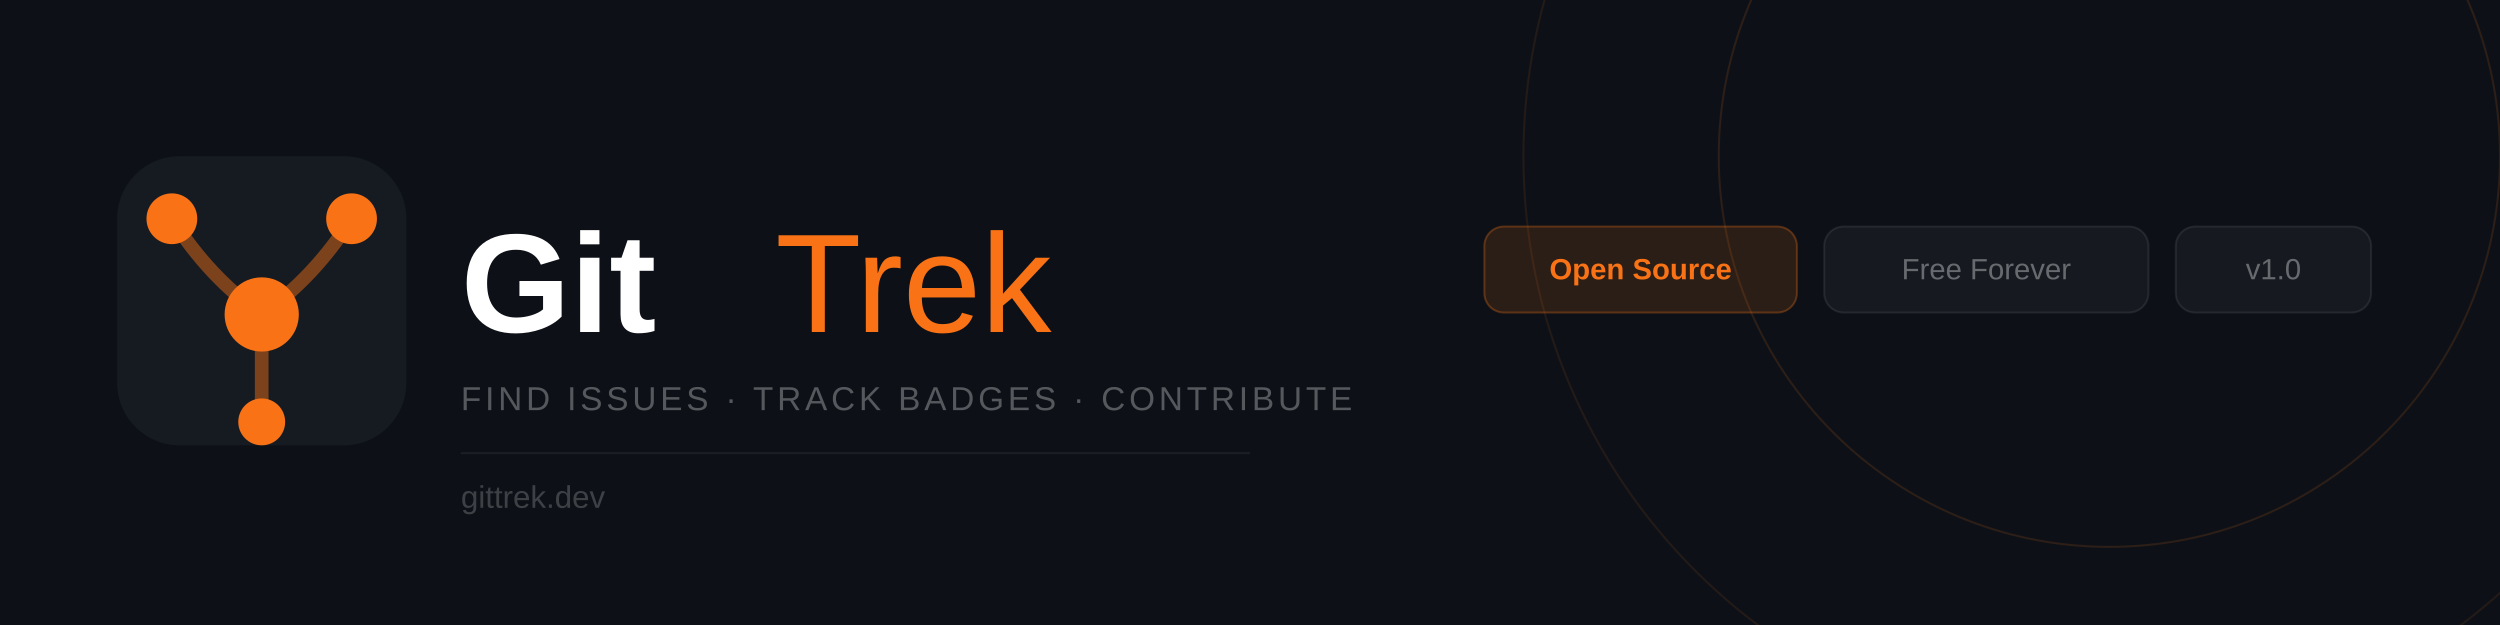
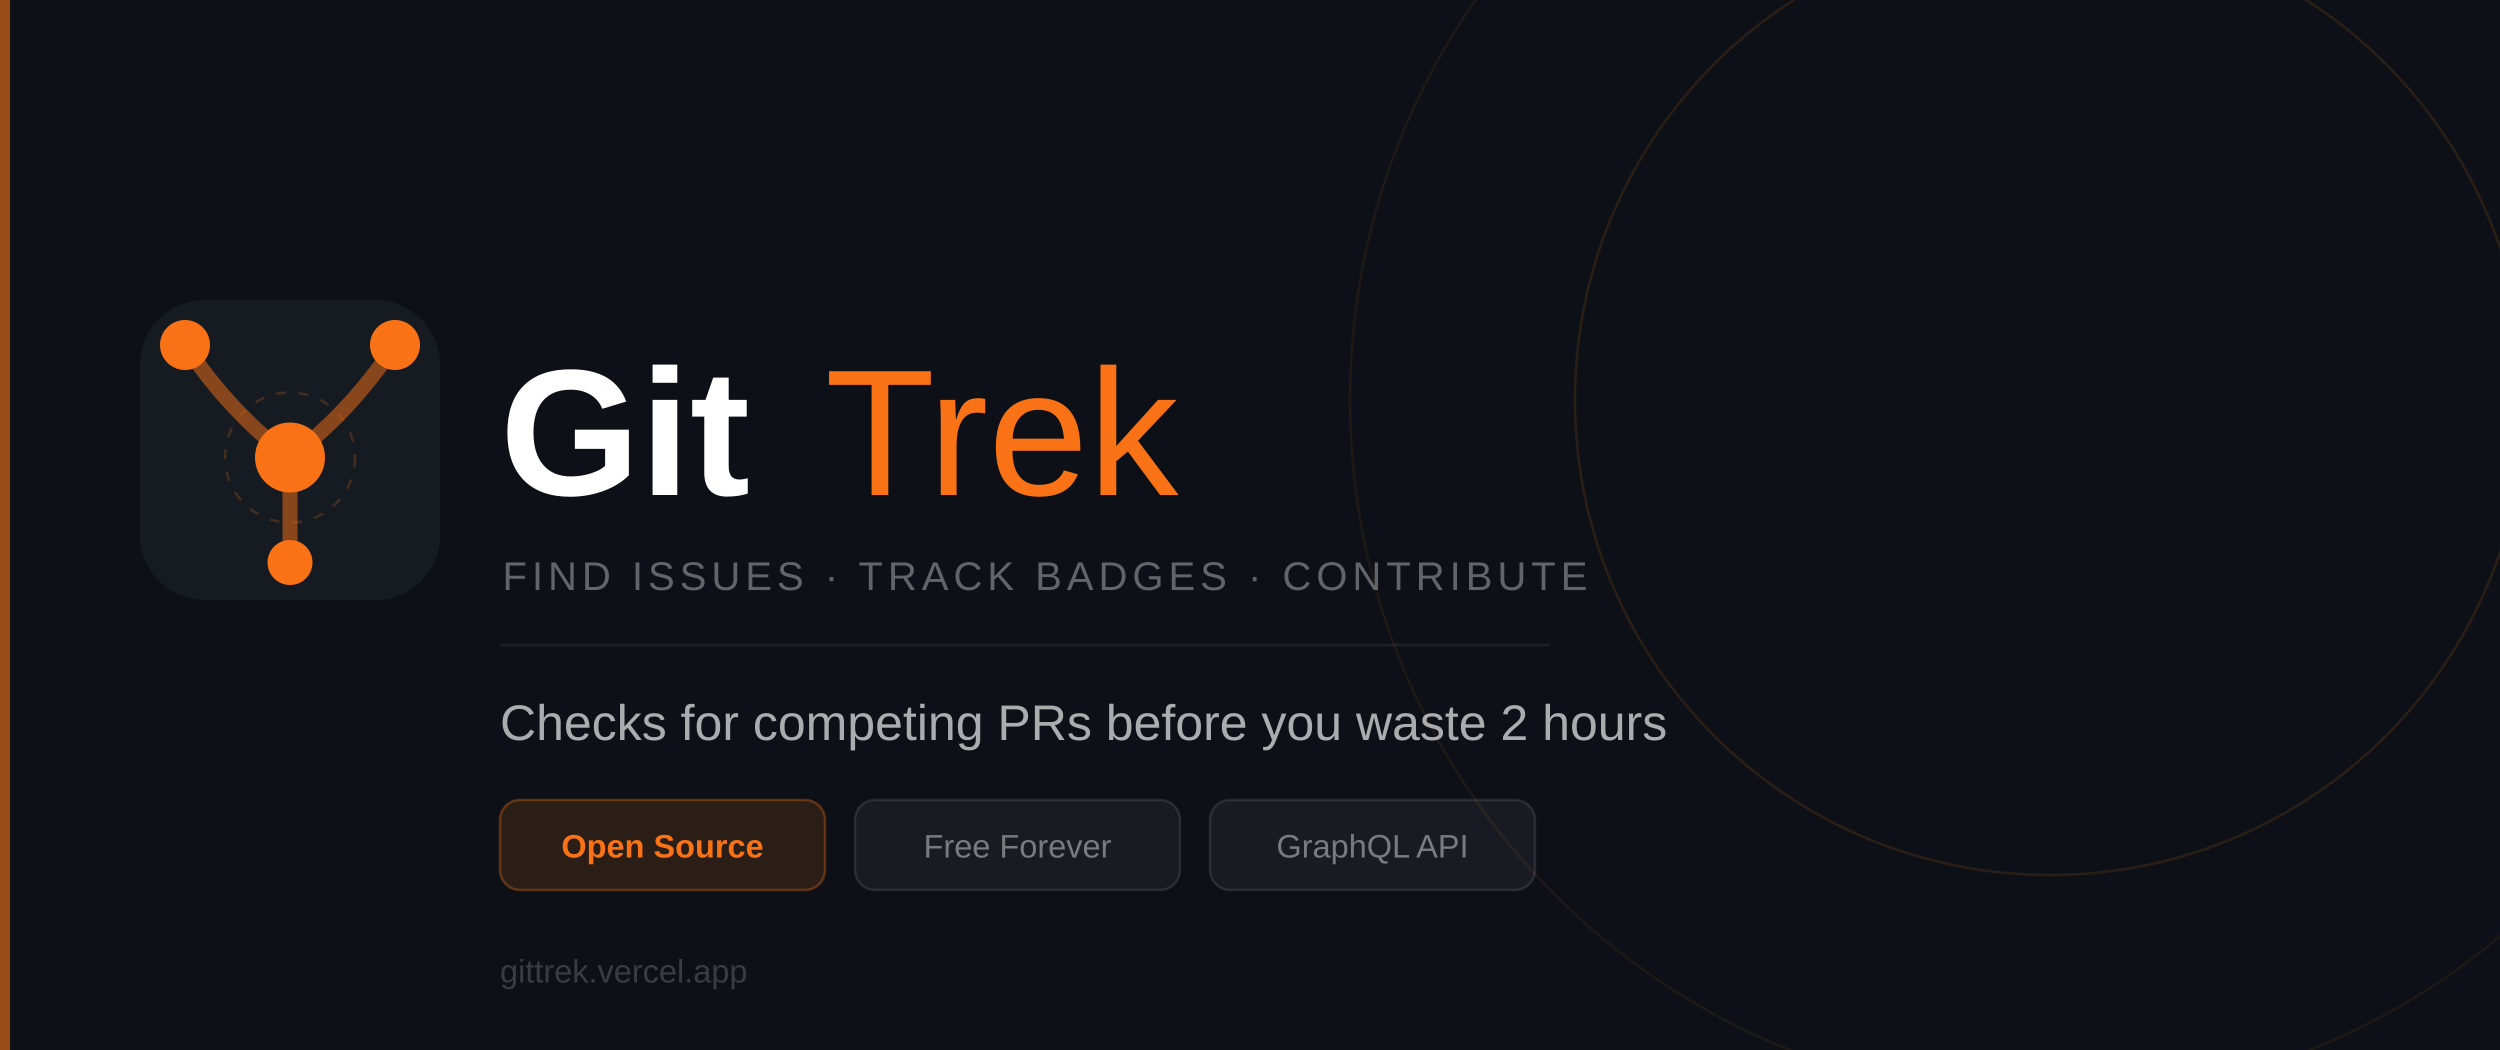
- <svg xmlns="http://www.w3.org/2000/svg" width="1280" height="320" viewBox="0 0 1280 320" fill="none">
-   <rect width="1280" height="320" fill="#0D1117" />
-   <circle cx="1080" cy="80" r="300" fill="none" stroke="#F97316" stroke-width="1" stroke-opacity="0.1" />
-   <circle cx="1080" cy="80" r="200" fill="none" stroke="#F97316" stroke-width="1" stroke-opacity="0.14" />
-   <rect x="60" y="80" width="148" height="148" rx="32" fill="#161B22" />
-   <line x1="134" y1="210" x2="134" y2="175" stroke="rgba(249,115,22,0.45)" stroke-width="7" stroke-linecap="round" />
-   <path d="M134 161 Q107 142 88 112" stroke="rgba(249,115,22,0.45)" stroke-width="7" stroke-linecap="round" fill="none" />
-   <path d="M134 161 Q161 142 180 112" stroke="rgba(249,115,22,0.45)" stroke-width="7" stroke-linecap="round" fill="none" />
-   <circle cx="134" cy="216" r="12" fill="#F97316" />
-   <circle cx="134" cy="161" r="19" fill="#F97316" />
-   <circle cx="88" cy="112" r="13" fill="#F97316" />
-   <circle cx="180" cy="112" r="13" fill="#F97316" />
-   <text x="236" y="170" font-family="'Space Grotesk','Helvetica Neue',Arial,sans-serif" font-size="72" font-weight="700" fill="#FFFFFF">Git</text>
-   <text x="397" y="170" font-family="'Space Grotesk','Helvetica Neue',Arial,sans-serif" font-size="72" font-weight="400" fill="#F97316">Trek</text>
-   <text x="236" y="210" font-family="'Space Grotesk','Helvetica Neue',Arial,sans-serif" font-size="17" font-weight="400" fill="rgba(255,255,255,0.3)" letter-spacing="2">FIND ISSUES · TRACK BADGES · CONTRIBUTE</text>
-   <line x1="236" y1="232" x2="640" y2="232" stroke="rgba(255,255,255,0.06)" stroke-width="1" />
-   <text x="236" y="260" font-family="'Space Grotesk','Helvetica Neue',Arial,sans-serif" font-size="16" fill="rgba(255,255,255,0.2)">gittrek.dev</text>
-   <rect x="760" y="116" width="160" height="44" rx="10" fill="rgba(249,115,22,0.13)" stroke="rgba(249,115,22,0.3)" stroke-width="1" />
-   <text x="840" y="143" font-family="'Space Grotesk','Helvetica Neue',Arial,sans-serif" font-size="15" font-weight="600" fill="#F97316" text-anchor="middle">Open Source</text>
-   <rect x="934" y="116" width="166" height="44" rx="10" fill="rgba(255,255,255,0.04)" stroke="rgba(255,255,255,0.08)" stroke-width="1" />
-   <text x="1017" y="143" font-family="'Space Grotesk','Helvetica Neue',Arial,sans-serif" font-size="15" font-weight="400" fill="rgba(255,255,255,0.35)" text-anchor="middle">Free Forever</text>
-   <rect x="1114" y="116" width="100" height="44" rx="10" fill="rgba(255,255,255,0.04)" stroke="rgba(255,255,255,0.08)" stroke-width="1" />
-   <text x="1164" y="143" font-family="'Space Grotesk','Helvetica Neue',Arial,sans-serif" font-size="15" font-weight="400" fill="rgba(255,255,255,0.35)" text-anchor="middle">v1.0</text>
+ <svg xmlns="http://www.w3.org/2000/svg" width="1000" height="420" viewBox="0 0 1000 420" fill="none">
+   <rect width="1000" height="420" fill="#0D1117" />
+   <circle cx="820" cy="160" r="280" fill="none" stroke="#F97316" stroke-width="1" stroke-opacity="0.08" />
+   <circle cx="820" cy="160" r="190" fill="none" stroke="#F97316" stroke-width="1" stroke-opacity="0.13" />
+   <rect x="0" y="0" width="4" height="420" fill="#F97316" opacity="0.6" />
+   <rect x="56" y="120" width="120" height="120" rx="26" fill="#161B22" />
+   <line x1="116" y1="220" x2="116" y2="196" stroke="rgba(249,115,22,0.5)" stroke-width="6" stroke-linecap="round" />
+   <path d="M116 183 Q92 165 74 138" stroke="rgba(249,115,22,0.5)" stroke-width="6" stroke-linecap="round" fill="none" />
+   <path d="M116 183 Q140 165 158 138" stroke="rgba(249,115,22,0.5)" stroke-width="6" stroke-linecap="round" fill="none" />
+   <circle cx="116" cy="225" r="9" fill="#F97316" />
+   <circle cx="116" cy="183" r="14" fill="#F97316" />
+   <circle cx="74" cy="138" r="10" fill="#F97316" />
+   <circle cx="158" cy="138" r="10" fill="#F97316" />
+   <circle cx="116" cy="183" r="26" fill="none" stroke="#F97316" stroke-width="1" stroke-opacity="0.2" stroke-dasharray="4 5" />
+   <text x="200" y="198" font-family="'Space Grotesk','Helvetica Neue',Arial,sans-serif" font-size="72" font-weight="700" fill="#FFFFFF">Git</text>
+   <text x="330" y="198" font-family="'Space Grotesk','Helvetica Neue',Arial,sans-serif" font-size="72" font-weight="400" fill="#F97316">Trek</text>
+   <text x="201" y="236" font-family="'Space Grotesk','Helvetica Neue',Arial,sans-serif" font-size="16" font-weight="400" fill="rgba(255,255,255,0.35)" letter-spacing="2">FIND ISSUES · TRACK BADGES · CONTRIBUTE</text>
+   <line x1="200" y1="258" x2="620" y2="258" stroke="rgba(255,255,255,0.07)" stroke-width="1" />
+   <text x="200" y="296" font-family="'Space Grotesk','Helvetica Neue',Arial,sans-serif" font-size="20" font-weight="500" fill="rgba(255,255,255,0.65)">Checks for competing PRs before you waste 2 hours</text>
+   <rect x="200" y="320" width="130" height="36" rx="8" fill="rgba(249,115,22,0.13)" stroke="rgba(249,115,22,0.32)" stroke-width="1" />
+   <text x="265" y="343" font-family="'Space Grotesk','Helvetica Neue',Arial,sans-serif" font-size="13" font-weight="600" fill="#F97316" text-anchor="middle">Open Source</text>
+   <rect x="342" y="320" width="130" height="36" rx="8" fill="rgba(255,255,255,0.05)" stroke="rgba(255,255,255,0.1)" stroke-width="1" />
+   <text x="407" y="343" font-family="'Space Grotesk','Helvetica Neue',Arial,sans-serif" font-size="13" font-weight="400" fill="rgba(255,255,255,0.42)" text-anchor="middle">Free Forever</text>
+   <rect x="484" y="320" width="130" height="36" rx="8" fill="rgba(255,255,255,0.05)" stroke="rgba(255,255,255,0.1)" stroke-width="1" />
+   <text x="549" y="343" font-family="'Space Grotesk','Helvetica Neue',Arial,sans-serif" font-size="13" font-weight="400" fill="rgba(255,255,255,0.42)" text-anchor="middle">GraphQL API</text>
+   <text x="200" y="393" font-family="'Space Grotesk','Helvetica Neue',Arial,sans-serif" font-size="13" fill="rgba(255,255,255,0.18)">gittrek.vercel.app</text>
</svg>
